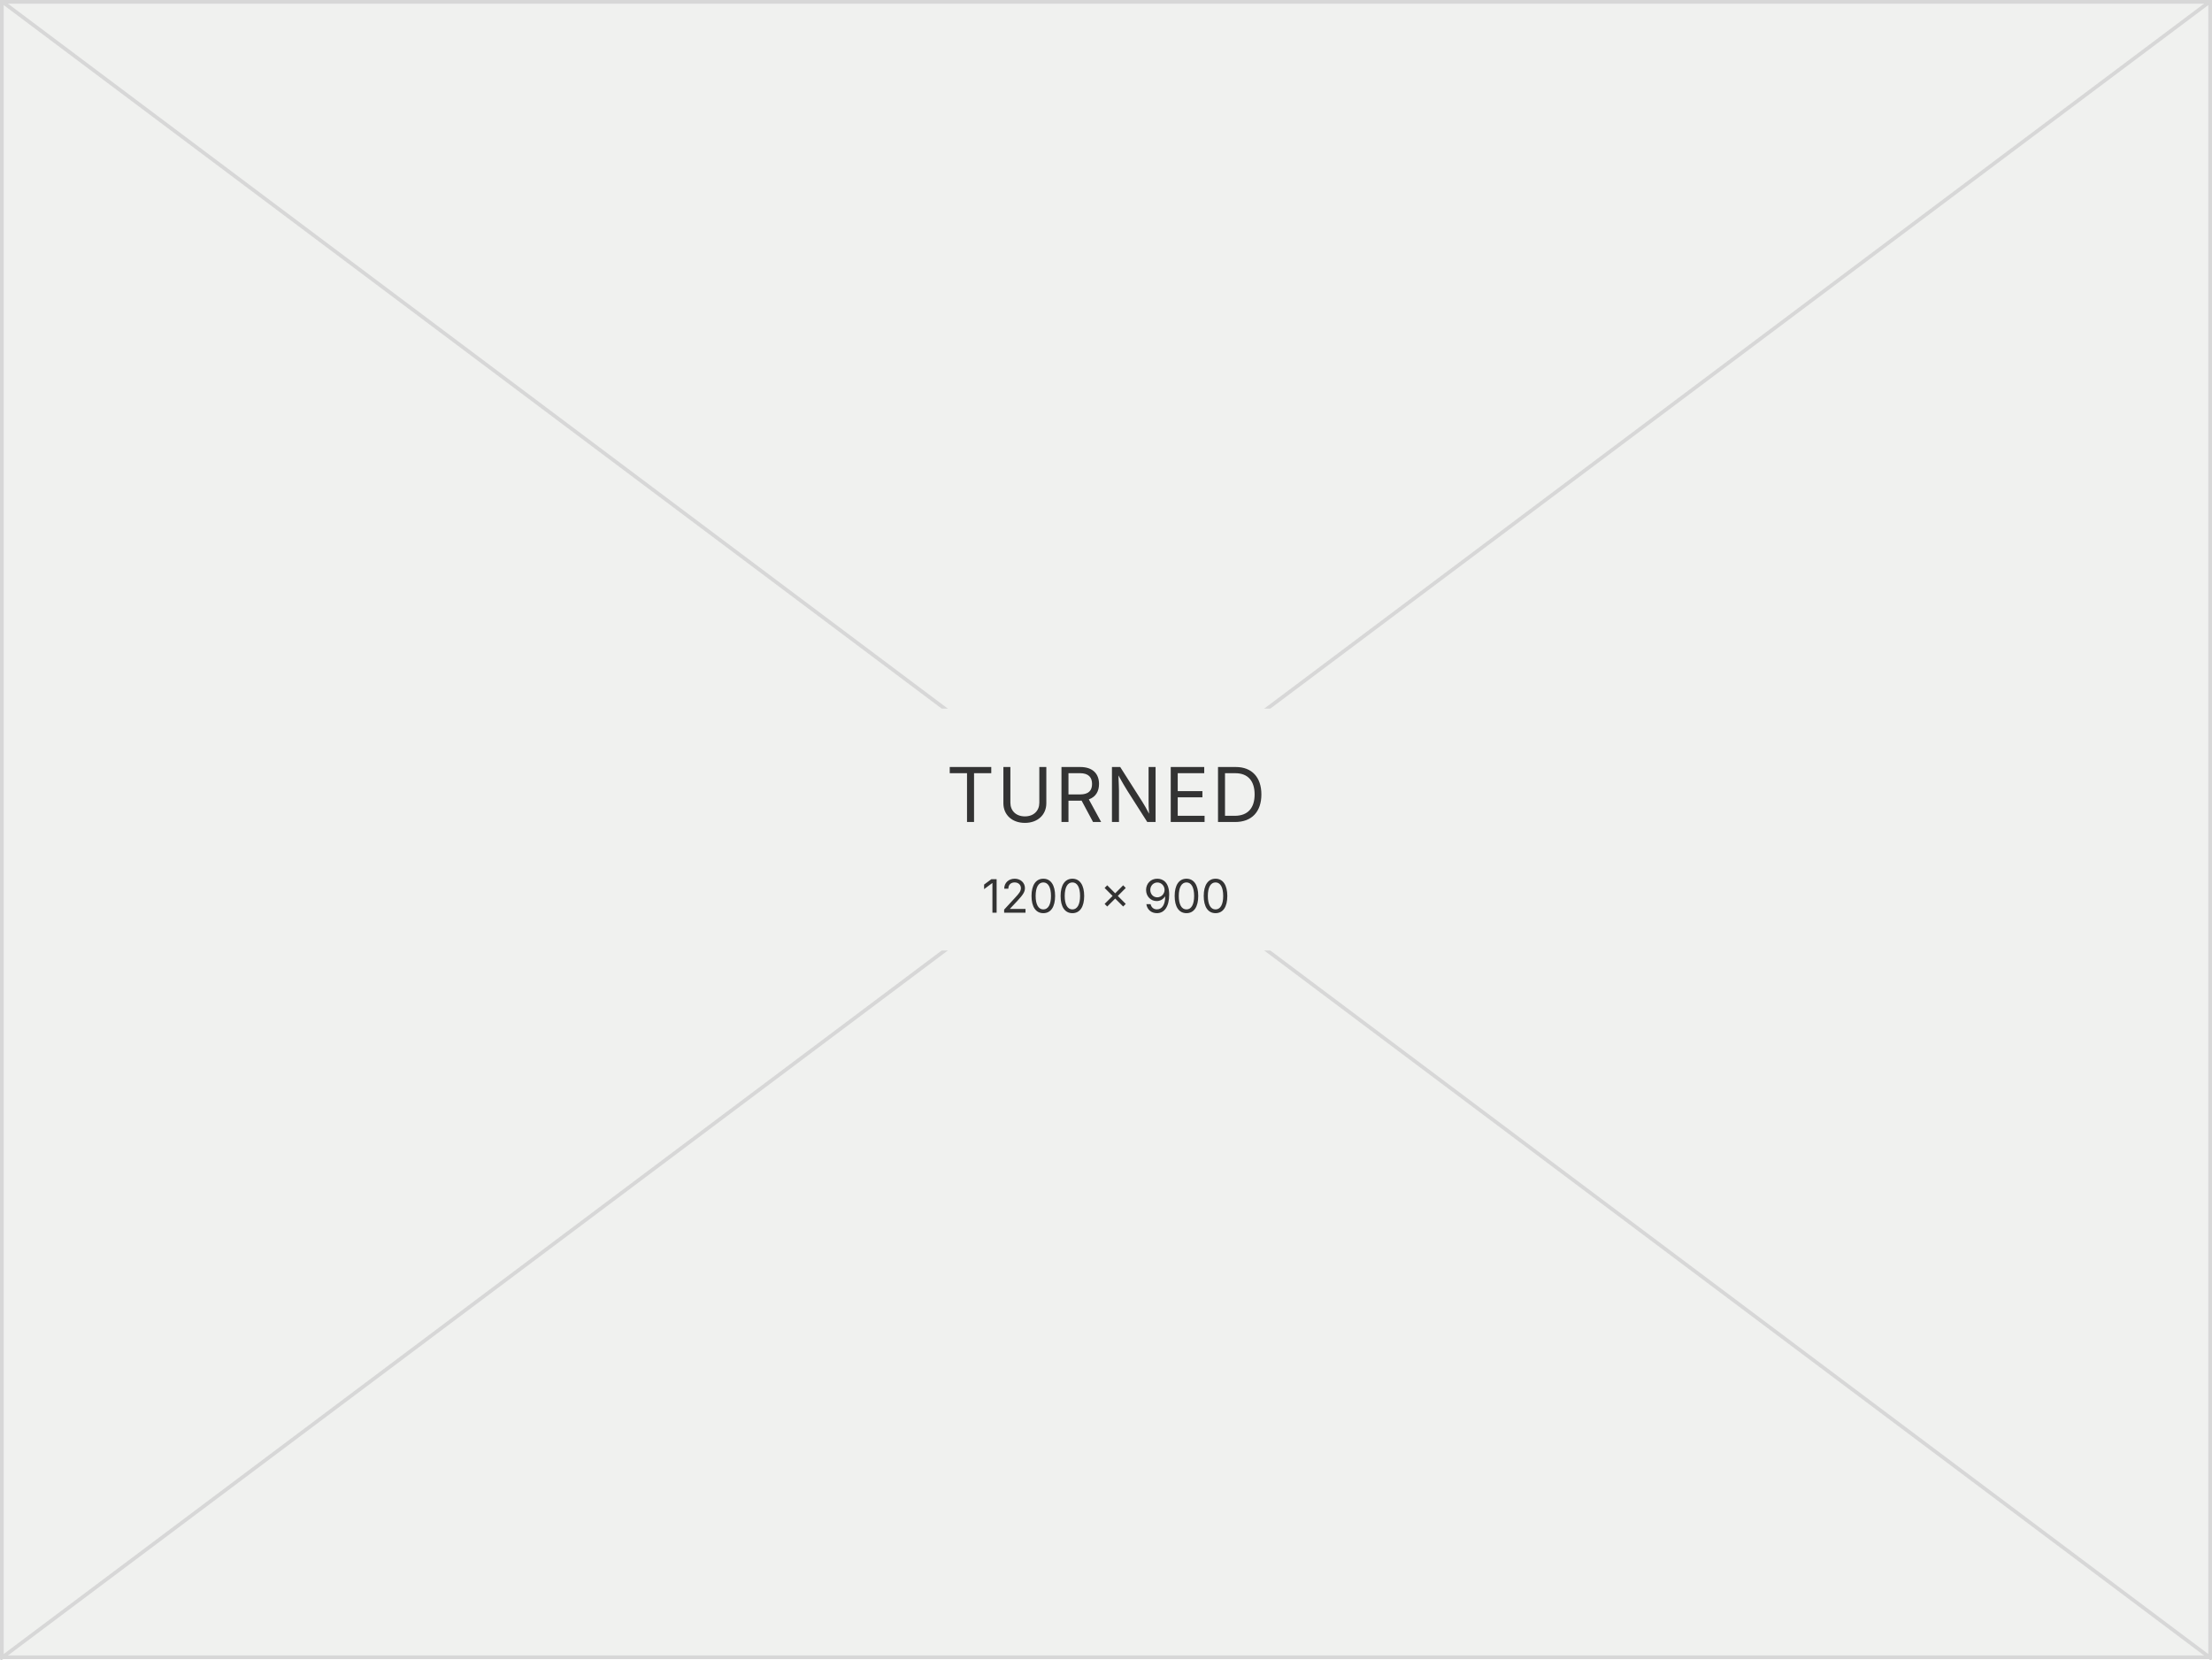
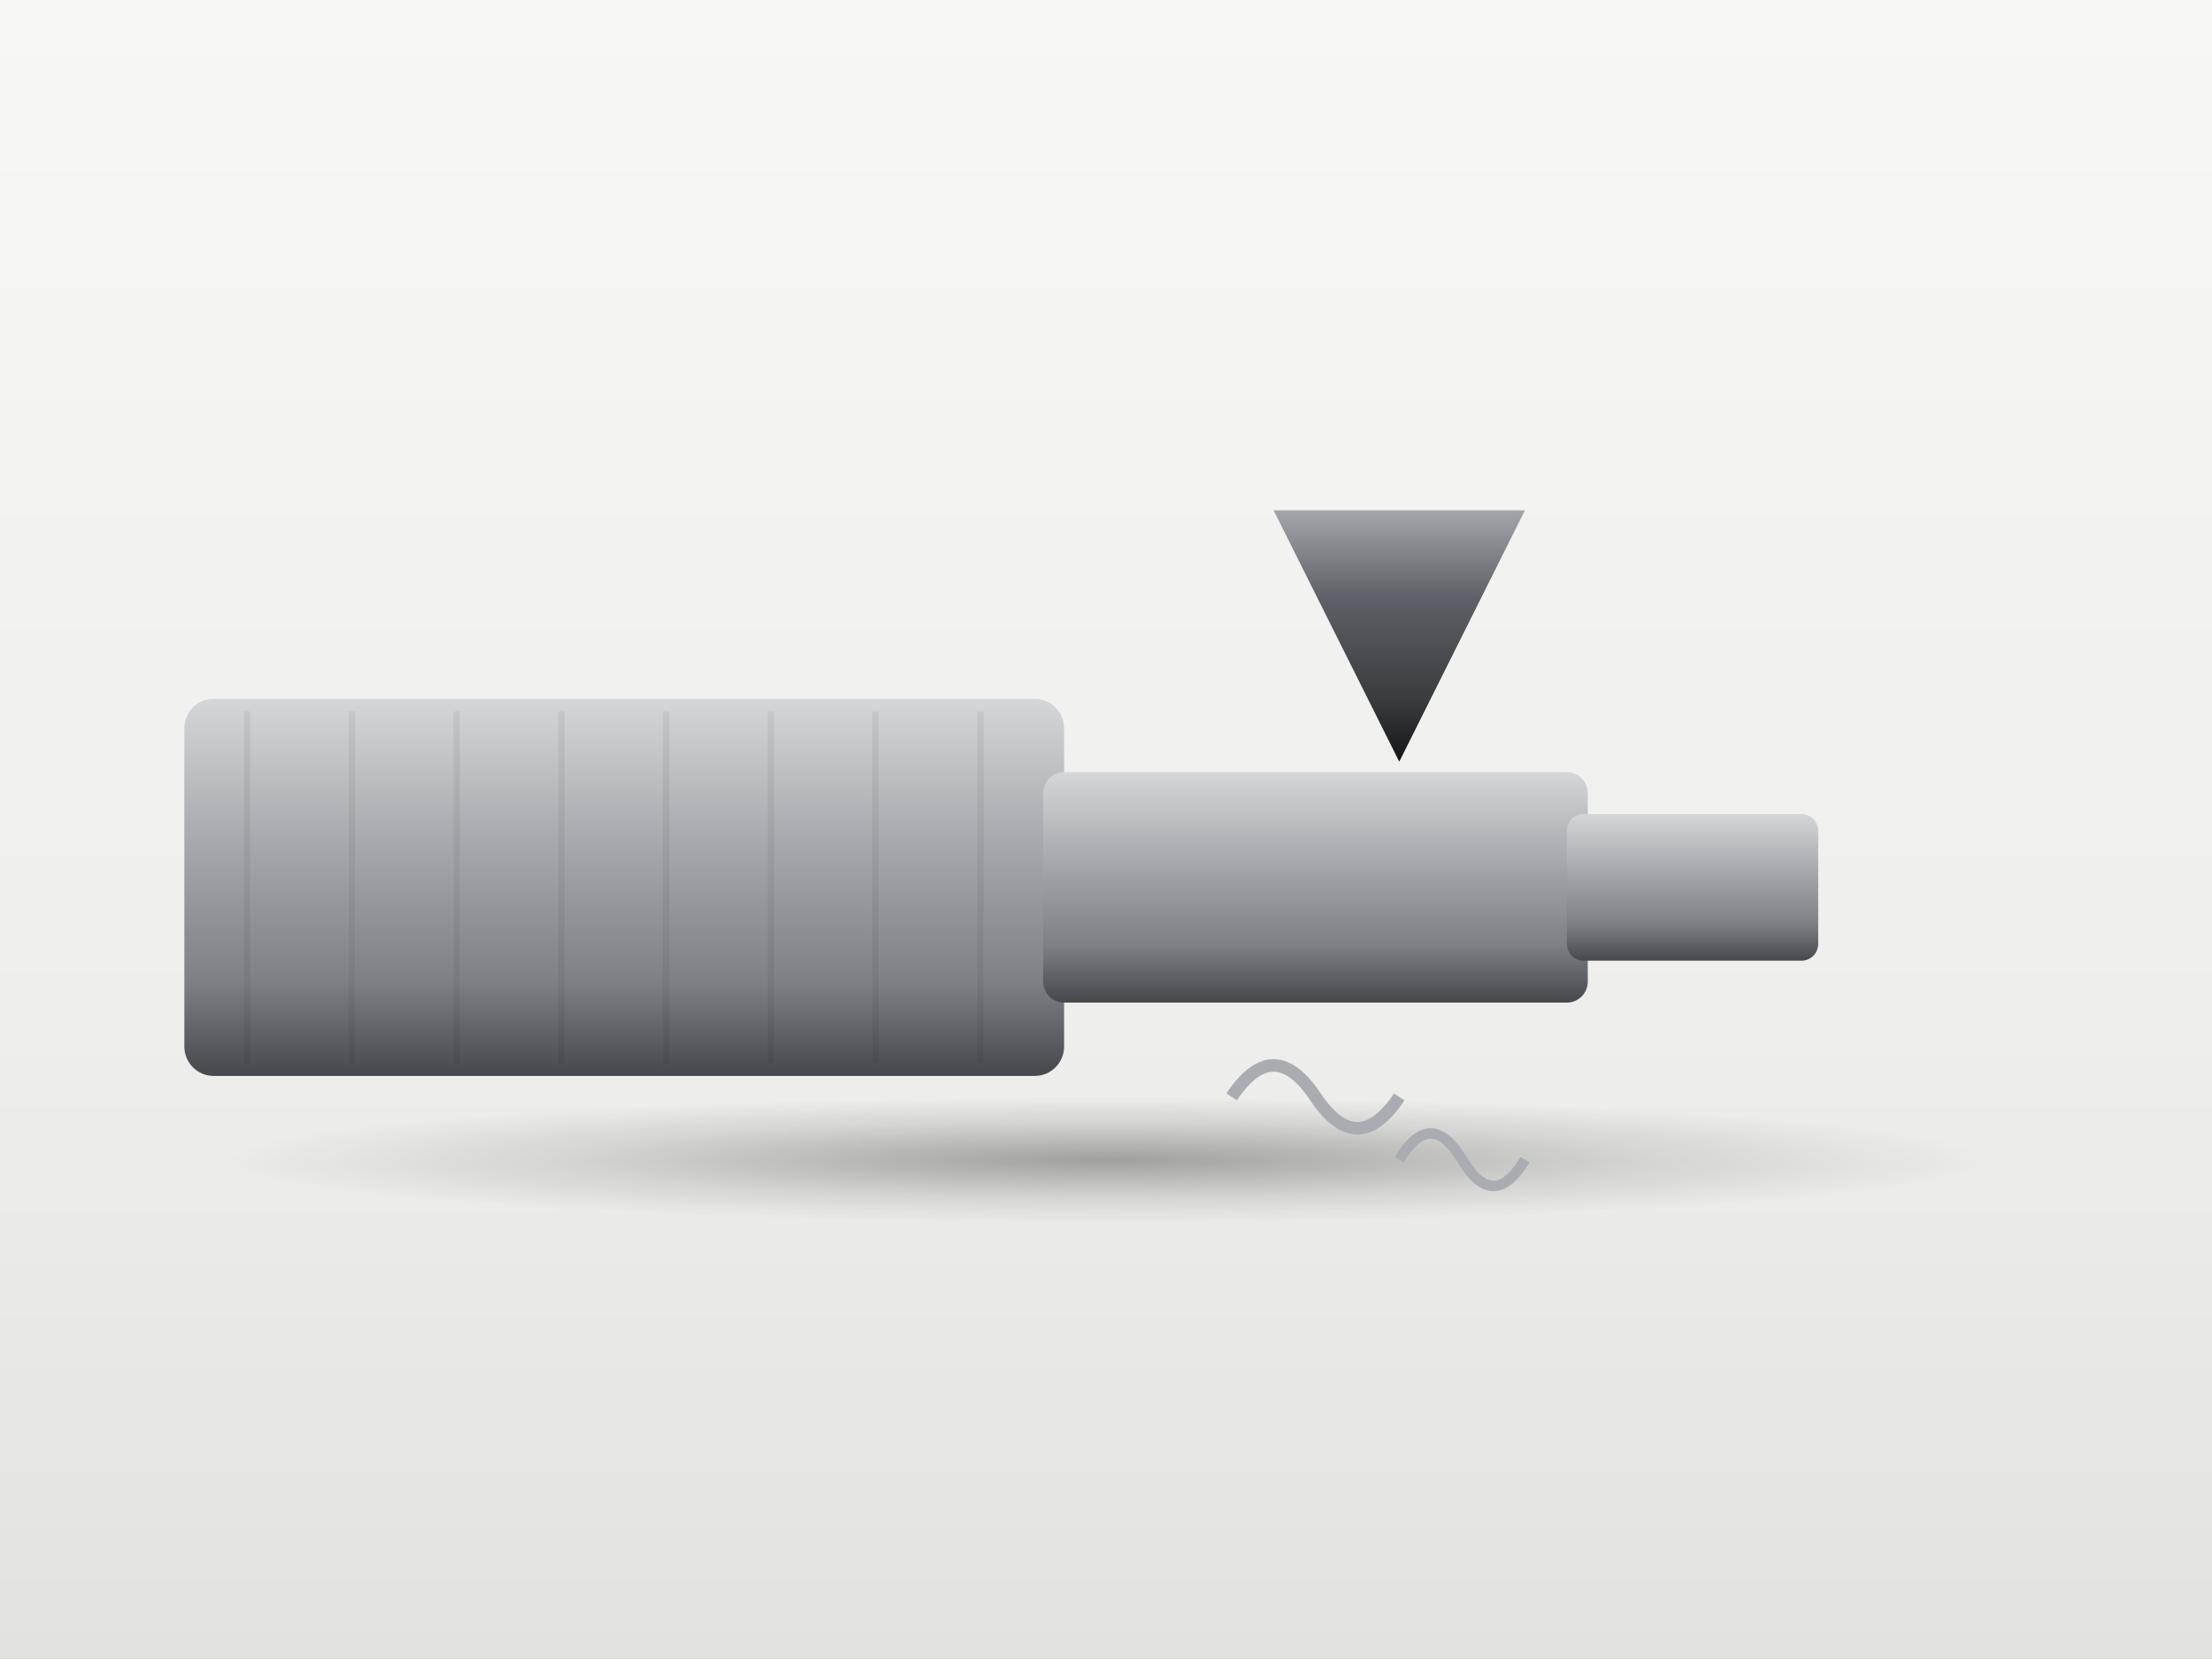
<svg xmlns="http://www.w3.org/2000/svg" width="1200" height="900" viewBox="0 0 1200 900">
-   <rect width="1200" height="900" fill="#f0f1ef" />
-   <path d="M0 0L1200 900M1200 0L0 900" stroke="#d7d7d7" stroke-width="2" />
-   <rect x="1" y="1" width="1198" height="898" fill="none" stroke="#d7d7d7" stroke-width="2" />
-   <rect x="231" y="384.4" width="738" height="131.2" fill="#f0f1ef" />
-   <g font-family="Inter, Helvetica, Arial, sans-serif" fill="#333333" text-anchor="middle">
-     <text x="600" y="445.9" font-size="41" letter-spacing="1">TURNED</text>
-     <text x="600" y="495.1" font-size="25">1200 × 900</text>
+   <defs>
+     <linearGradient id="cyl-raw" x1="0" x2="1" y1="0" y2="0">
+       <stop offset="0" stop-color="#45484c" />
+       <stop offset="0.12" stop-color="#7d8186" />
+       <stop offset="0.32" stop-color="#d4d7da" />
+       <stop offset="0.5" stop-color="#a9adb1" />
+       <stop offset="0.78" stop-color="#7d8186" />
+       <stop offset="1" stop-color="#45484c" />
+     </linearGradient>
+     <linearGradient id="flat-raw" x1="0" x2="0" y1="0" y2="1">
+       <stop offset="0" stop-color="#d4d7da" />
+       <stop offset="0.35" stop-color="#a9adb1" />
+       <stop offset="0.75" stop-color="#7d8186" />
+       <stop offset="1" stop-color="#45484c" />
+     </linearGradient>
+     <linearGradient id="top-raw" x1="0" x2="1" y1="0" y2="1">
+       <stop offset="0" stop-color="#d4d7da" />
+       <stop offset="0.5" stop-color="#a9adb1" />
+       <stop offset="1" stop-color="#7d8186" />
+     </linearGradient>
+     <radialGradient id="rad-raw" cx="0.36" cy="0.3" r="0.8">
+       <stop offset="0" stop-color="#d4d7da" />
+       <stop offset="0.35" stop-color="#a9adb1" />
+       <stop offset="0.75" stop-color="#7d8186" />
+       <stop offset="1" stop-color="#45484c" />
+     </radialGradient>
+     <linearGradient id="cyl-brushed" x1="0" x2="1" y1="0" y2="0">
+       <stop offset="0" stop-color="#7b7f84" />
+       <stop offset="0.12" stop-color="#aeb2b6" />
+       <stop offset="0.32" stop-color="#eceef0" />
+       <stop offset="0.5" stop-color="#cfd2d5" />
+       <stop offset="0.78" stop-color="#aeb2b6" />
+       <stop offset="1" stop-color="#7b7f84" />
+     </linearGradient>
+     <linearGradient id="flat-brushed" x1="0" x2="0" y1="0" y2="1">
+       <stop offset="0" stop-color="#eceef0" />
+       <stop offset="0.35" stop-color="#cfd2d5" />
+       <stop offset="0.75" stop-color="#aeb2b6" />
+       <stop offset="1" stop-color="#7b7f84" />
+     </linearGradient>
+     <linearGradient id="top-brushed" x1="0" x2="1" y1="0" y2="1">
+       <stop offset="0" stop-color="#eceef0" />
+       <stop offset="0.5" stop-color="#cfd2d5" />
+       <stop offset="1" stop-color="#aeb2b6" />
+     </linearGradient>
+     <radialGradient id="rad-brushed" cx="0.36" cy="0.3" r="0.8">
+       <stop offset="0" stop-color="#eceef0" />
+       <stop offset="0.35" stop-color="#cfd2d5" />
+       <stop offset="0.75" stop-color="#aeb2b6" />
+       <stop offset="1" stop-color="#7b7f84" />
+     </radialGradient>
+     <linearGradient id="cyl-polished" x1="0" x2="1" y1="0" y2="0">
+       <stop offset="0" stop-color="#2e3238" />
+       <stop offset="0.16" stop-color="#8a9097" />
+       <stop offset="0.3" stop-color="#ffffff" />
+       <stop offset="0.42" stop-color="#2e3238" />
+       <stop offset="0.78" stop-color="#8a9097" />
+       <stop offset="1" stop-color="#2e3238" />
+     </linearGradient>
+     <linearGradient id="flat-polished" x1="0" x2="0" y1="0" y2="1">
+       <stop offset="0" stop-color="#ffffff" />
+       <stop offset="0.35" stop-color="#c9ced3" />
+       <stop offset="0.55" stop-color="#8a9097" />
+       <stop offset="1" stop-color="#2e3238" />
+     </linearGradient>
+     <linearGradient id="top-polished" x1="0" x2="1" y1="0" y2="1">
+       <stop offset="0" stop-color="#ffffff" />
+       <stop offset="0.5" stop-color="#c9ced3" />
+       <stop offset="1" stop-color="#8a9097" />
+     </linearGradient>
+     <radialGradient id="rad-polished" cx="0.36" cy="0.3" r="0.8">
+       <stop offset="0" stop-color="#ffffff" />
+       <stop offset="0.35" stop-color="#c9ced3" />
+       <stop offset="0.75" stop-color="#8a9097" />
+       <stop offset="1" stop-color="#2e3238" />
+     </radialGradient>
+     <linearGradient id="cyl-ti" x1="0" x2="1" y1="0" y2="0">
+       <stop offset="0" stop-color="#4a453e" />
+       <stop offset="0.12" stop-color="#857d71" />
+       <stop offset="0.32" stop-color="#d6cfc3" />
+       <stop offset="0.5" stop-color="#aaa194" />
+       <stop offset="0.78" stop-color="#857d71" />
+       <stop offset="1" stop-color="#4a453e" />
+     </linearGradient>
+     <linearGradient id="flat-ti" x1="0" x2="0" y1="0" y2="1">
+       <stop offset="0" stop-color="#d6cfc3" />
+       <stop offset="0.35" stop-color="#aaa194" />
+       <stop offset="0.75" stop-color="#857d71" />
+       <stop offset="1" stop-color="#4a453e" />
+     </linearGradient>
+     <linearGradient id="top-ti" x1="0" x2="1" y1="0" y2="1">
+       <stop offset="0" stop-color="#d6cfc3" />
+       <stop offset="0.5" stop-color="#aaa194" />
+       <stop offset="1" stop-color="#857d71" />
+     </linearGradient>
+     <radialGradient id="rad-ti" cx="0.36" cy="0.3" r="0.8">
+       <stop offset="0" stop-color="#d6cfc3" />
+       <stop offset="0.35" stop-color="#aaa194" />
+       <stop offset="0.75" stop-color="#857d71" />
+       <stop offset="1" stop-color="#4a453e" />
+     </radialGradient>
+     <linearGradient id="cyl-green" x1="0" x2="1" y1="0" y2="0">
+       <stop offset="0" stop-color="#0c3d1e" />
+       <stop offset="0.12" stop-color="#1f7a3d" />
+       <stop offset="0.32" stop-color="#8fd0a3" />
+       <stop offset="0.5" stop-color="#3d9a5a" />
+       <stop offset="0.78" stop-color="#1f7a3d" />
+       <stop offset="1" stop-color="#0c3d1e" />
+     </linearGradient>
+     <linearGradient id="flat-green" x1="0" x2="0" y1="0" y2="1">
+       <stop offset="0" stop-color="#8fd0a3" />
+       <stop offset="0.35" stop-color="#3d9a5a" />
+       <stop offset="0.75" stop-color="#1f7a3d" />
+       <stop offset="1" stop-color="#0c3d1e" />
+     </linearGradient>
+     <linearGradient id="top-green" x1="0" x2="1" y1="0" y2="1">
+       <stop offset="0" stop-color="#8fd0a3" />
+       <stop offset="0.5" stop-color="#3d9a5a" />
+       <stop offset="1" stop-color="#1f7a3d" />
+     </linearGradient>
+     <radialGradient id="rad-green" cx="0.36" cy="0.3" r="0.8">
+       <stop offset="0" stop-color="#8fd0a3" />
+       <stop offset="0.35" stop-color="#3d9a5a" />
+       <stop offset="0.75" stop-color="#1f7a3d" />
+       <stop offset="1" stop-color="#0c3d1e" />
+     </radialGradient>
+     <linearGradient id="cyl-red" x1="0" x2="1" y1="0" y2="0">
+       <stop offset="0" stop-color="#5c0f13" />
+       <stop offset="0.12" stop-color="#b3262d" />
+       <stop offset="0.32" stop-color="#f0a0a3" />
+       <stop offset="0.5" stop-color="#cf4a50" />
+       <stop offset="0.78" stop-color="#b3262d" />
+       <stop offset="1" stop-color="#5c0f13" />
+     </linearGradient>
+     <linearGradient id="flat-red" x1="0" x2="0" y1="0" y2="1">
+       <stop offset="0" stop-color="#f0a0a3" />
+       <stop offset="0.35" stop-color="#cf4a50" />
+       <stop offset="0.75" stop-color="#b3262d" />
+       <stop offset="1" stop-color="#5c0f13" />
+     </linearGradient>
+     <linearGradient id="top-red" x1="0" x2="1" y1="0" y2="1">
+       <stop offset="0" stop-color="#f0a0a3" />
+       <stop offset="0.5" stop-color="#cf4a50" />
+       <stop offset="1" stop-color="#b3262d" />
+     </linearGradient>
+     <radialGradient id="rad-red" cx="0.36" cy="0.3" r="0.8">
+       <stop offset="0" stop-color="#f0a0a3" />
+       <stop offset="0.35" stop-color="#cf4a50" />
+       <stop offset="0.75" stop-color="#b3262d" />
+       <stop offset="1" stop-color="#5c0f13" />
+     </radialGradient>
+     <linearGradient id="cyl-black" x1="0" x2="1" y1="0" y2="0">
+       <stop offset="0" stop-color="#050506" />
+       <stop offset="0.12" stop-color="#1c1d20" />
+       <stop offset="0.32" stop-color="#8a8d92" />
+       <stop offset="0.5" stop-color="#34363a" />
+       <stop offset="0.78" stop-color="#1c1d20" />
+       <stop offset="1" stop-color="#050506" />
+     </linearGradient>
+     <linearGradient id="flat-black" x1="0" x2="0" y1="0" y2="1">
+       <stop offset="0" stop-color="#8a8d92" />
+       <stop offset="0.35" stop-color="#34363a" />
+       <stop offset="0.75" stop-color="#1c1d20" />
+       <stop offset="1" stop-color="#050506" />
+     </linearGradient>
+     <linearGradient id="top-black" x1="0" x2="1" y1="0" y2="1">
+       <stop offset="0" stop-color="#8a8d92" />
+       <stop offset="0.5" stop-color="#34363a" />
+       <stop offset="1" stop-color="#1c1d20" />
+     </linearGradient>
+     <radialGradient id="rad-black" cx="0.36" cy="0.3" r="0.8">
+       <stop offset="0" stop-color="#8a8d92" />
+       <stop offset="0.35" stop-color="#34363a" />
+       <stop offset="0.75" stop-color="#1c1d20" />
+       <stop offset="1" stop-color="#050506" />
+     </radialGradient>
+     <linearGradient id="cyl-bolt" x1="0" x2="1" y1="0" y2="0">
+       <stop offset="0" stop-color="#141517" />
+       <stop offset="0.12" stop-color="#3a3c40" />
+       <stop offset="0.32" stop-color="#a3a6ab" />
+       <stop offset="0.5" stop-color="#5d6066" />
+       <stop offset="0.78" stop-color="#3a3c40" />
+       <stop offset="1" stop-color="#141517" />
+     </linearGradient>
+     <linearGradient id="flat-bolt" x1="0" x2="0" y1="0" y2="1">
+       <stop offset="0" stop-color="#a3a6ab" />
+       <stop offset="0.35" stop-color="#5d6066" />
+       <stop offset="0.75" stop-color="#3a3c40" />
+       <stop offset="1" stop-color="#141517" />
+     </linearGradient>
+     <linearGradient id="top-bolt" x1="0" x2="1" y1="0" y2="1">
+       <stop offset="0" stop-color="#a3a6ab" />
+       <stop offset="0.5" stop-color="#5d6066" />
+       <stop offset="1" stop-color="#3a3c40" />
+     </linearGradient>
+     <radialGradient id="rad-bolt" cx="0.36" cy="0.3" r="0.8">
+       <stop offset="0" stop-color="#a3a6ab" />
+       <stop offset="0.35" stop-color="#5d6066" />
+       <stop offset="0.75" stop-color="#3a3c40" />
+       <stop offset="1" stop-color="#141517" />
+     </radialGradient>
+     <radialGradient id="bore" cx="0.5" cy="0.62" r="0.6">
+       <stop offset="0" stop-color="#5a5d61" />
+       <stop offset="0.7" stop-color="#1e2022" />
+       <stop offset="1" stop-color="#0c0d0e" />
+     </radialGradient>
+     <linearGradient id="hole" x1="0" x2="0" y1="0" y2="1">
+       <stop offset="0" stop-color="#0d0e0f" />
+       <stop offset="0.6" stop-color="#2a2c2f" />
+       <stop offset="1" stop-color="#6b6e72" />
+     </linearGradient>
+     <radialGradient id="shadow">
+       <stop offset="0" stop-color="#000" stop-opacity="0.32" />
+       <stop offset="0.6" stop-color="#000" stop-opacity="0.1" />
+       <stop offset="1" stop-color="#000" stop-opacity="0" />
+     </radialGradient>
+     <linearGradient id="studio" x1="0" x2="0" y1="0" y2="1">
+       <stop offset="0" stop-color="#f7f8f6" />
+       <stop offset="0.62" stop-color="#eeefec" />
+       <stop offset="1" stop-color="#e2e3df" />
+     </linearGradient>
+     <linearGradient id="bench" x1="0" x2="0" y1="0" y2="1">
+       <stop offset="0" stop-color="#d8d2c8" />
+       <stop offset="0.04" stop-color="#cfc8bc" />
+       <stop offset="1" stop-color="#b9b1a4" />
+     </linearGradient>
+   </defs>
+   <rect width="1200" height="900" fill="url(#studio)" />
+   <g transform="translate(-36.36364 -98.18182) scale(1.136364) rotate(0 560 500)">
+     <ellipse cx="560" cy="640" rx="420" ry="30" fill="url(#shadow)" />
+     <rect x="120" y="420" width="420" height="180" rx="14" fill="url(#flat-raw)" />
+     <rect x="530" y="455" width="260" height="110" rx="10" fill="url(#flat-raw)" />
+     <rect x="780" y="475" width="120" height="70" rx="8" fill="url(#flat-raw)" />
+     <line x1="150" y1="426" x2="150" y2="594" stroke="#000" stroke-opacity="0.06" stroke-width="3" />
+     <line x1="200" y1="426" x2="200" y2="594" stroke="#000" stroke-opacity="0.06" stroke-width="3" />
+     <line x1="250" y1="426" x2="250" y2="594" stroke="#000" stroke-opacity="0.06" stroke-width="3" />
+     <line x1="300" y1="426" x2="300" y2="594" stroke="#000" stroke-opacity="0.06" stroke-width="3" />
+     <line x1="350" y1="426" x2="350" y2="594" stroke="#000" stroke-opacity="0.06" stroke-width="3" />
+     <line x1="400" y1="426" x2="400" y2="594" stroke="#000" stroke-opacity="0.06" stroke-width="3" />
+     <line x1="450" y1="426" x2="450" y2="594" stroke="#000" stroke-opacity="0.06" stroke-width="3" />
+     <line x1="500" y1="426" x2="500" y2="594" stroke="#000" stroke-opacity="0.06" stroke-width="3" />
+     <path d="M640 330 L760 330 L700 450 Z" fill="url(#flat-bolt)" />
+     <path d="M620 610 q20 -30 40 0 q20 30 40 0" stroke="#a9adb1" stroke-width="6" fill="none" />
+     <path d="M700 640 q15 -25 30 0 q15 25 30 0" stroke="#a9adb1" stroke-width="5" fill="none" />
  </g>
</svg>
